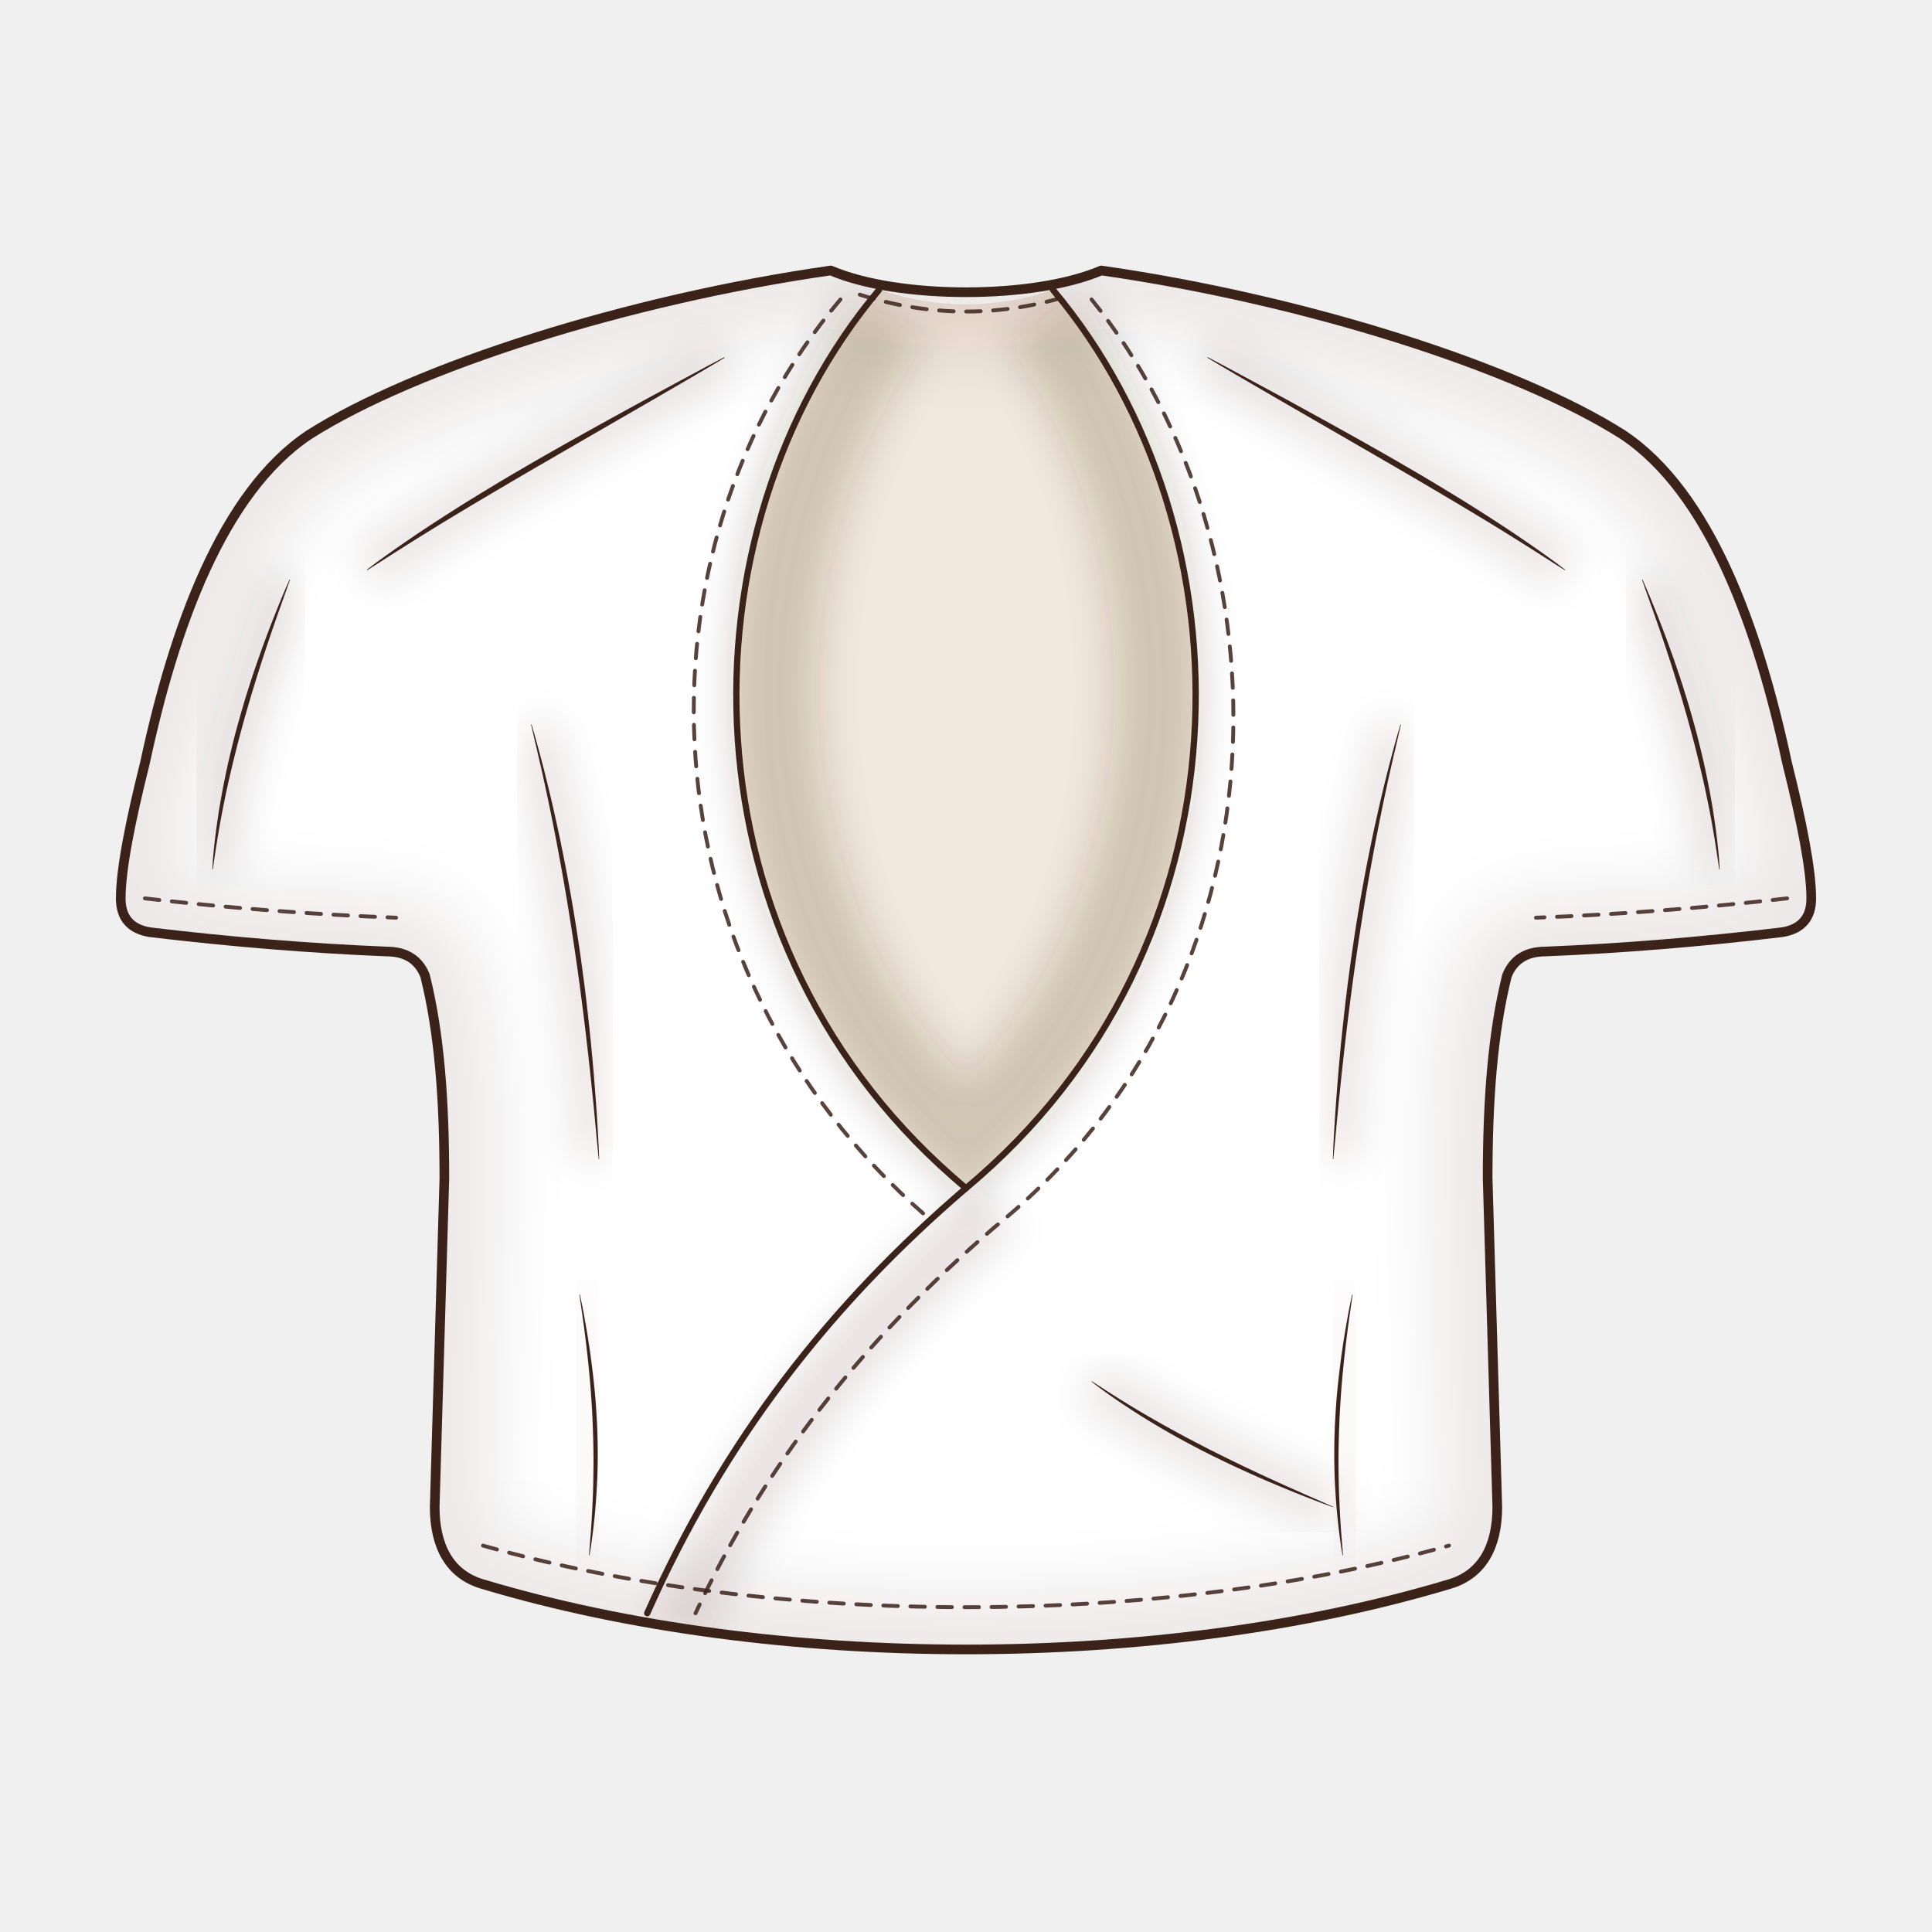
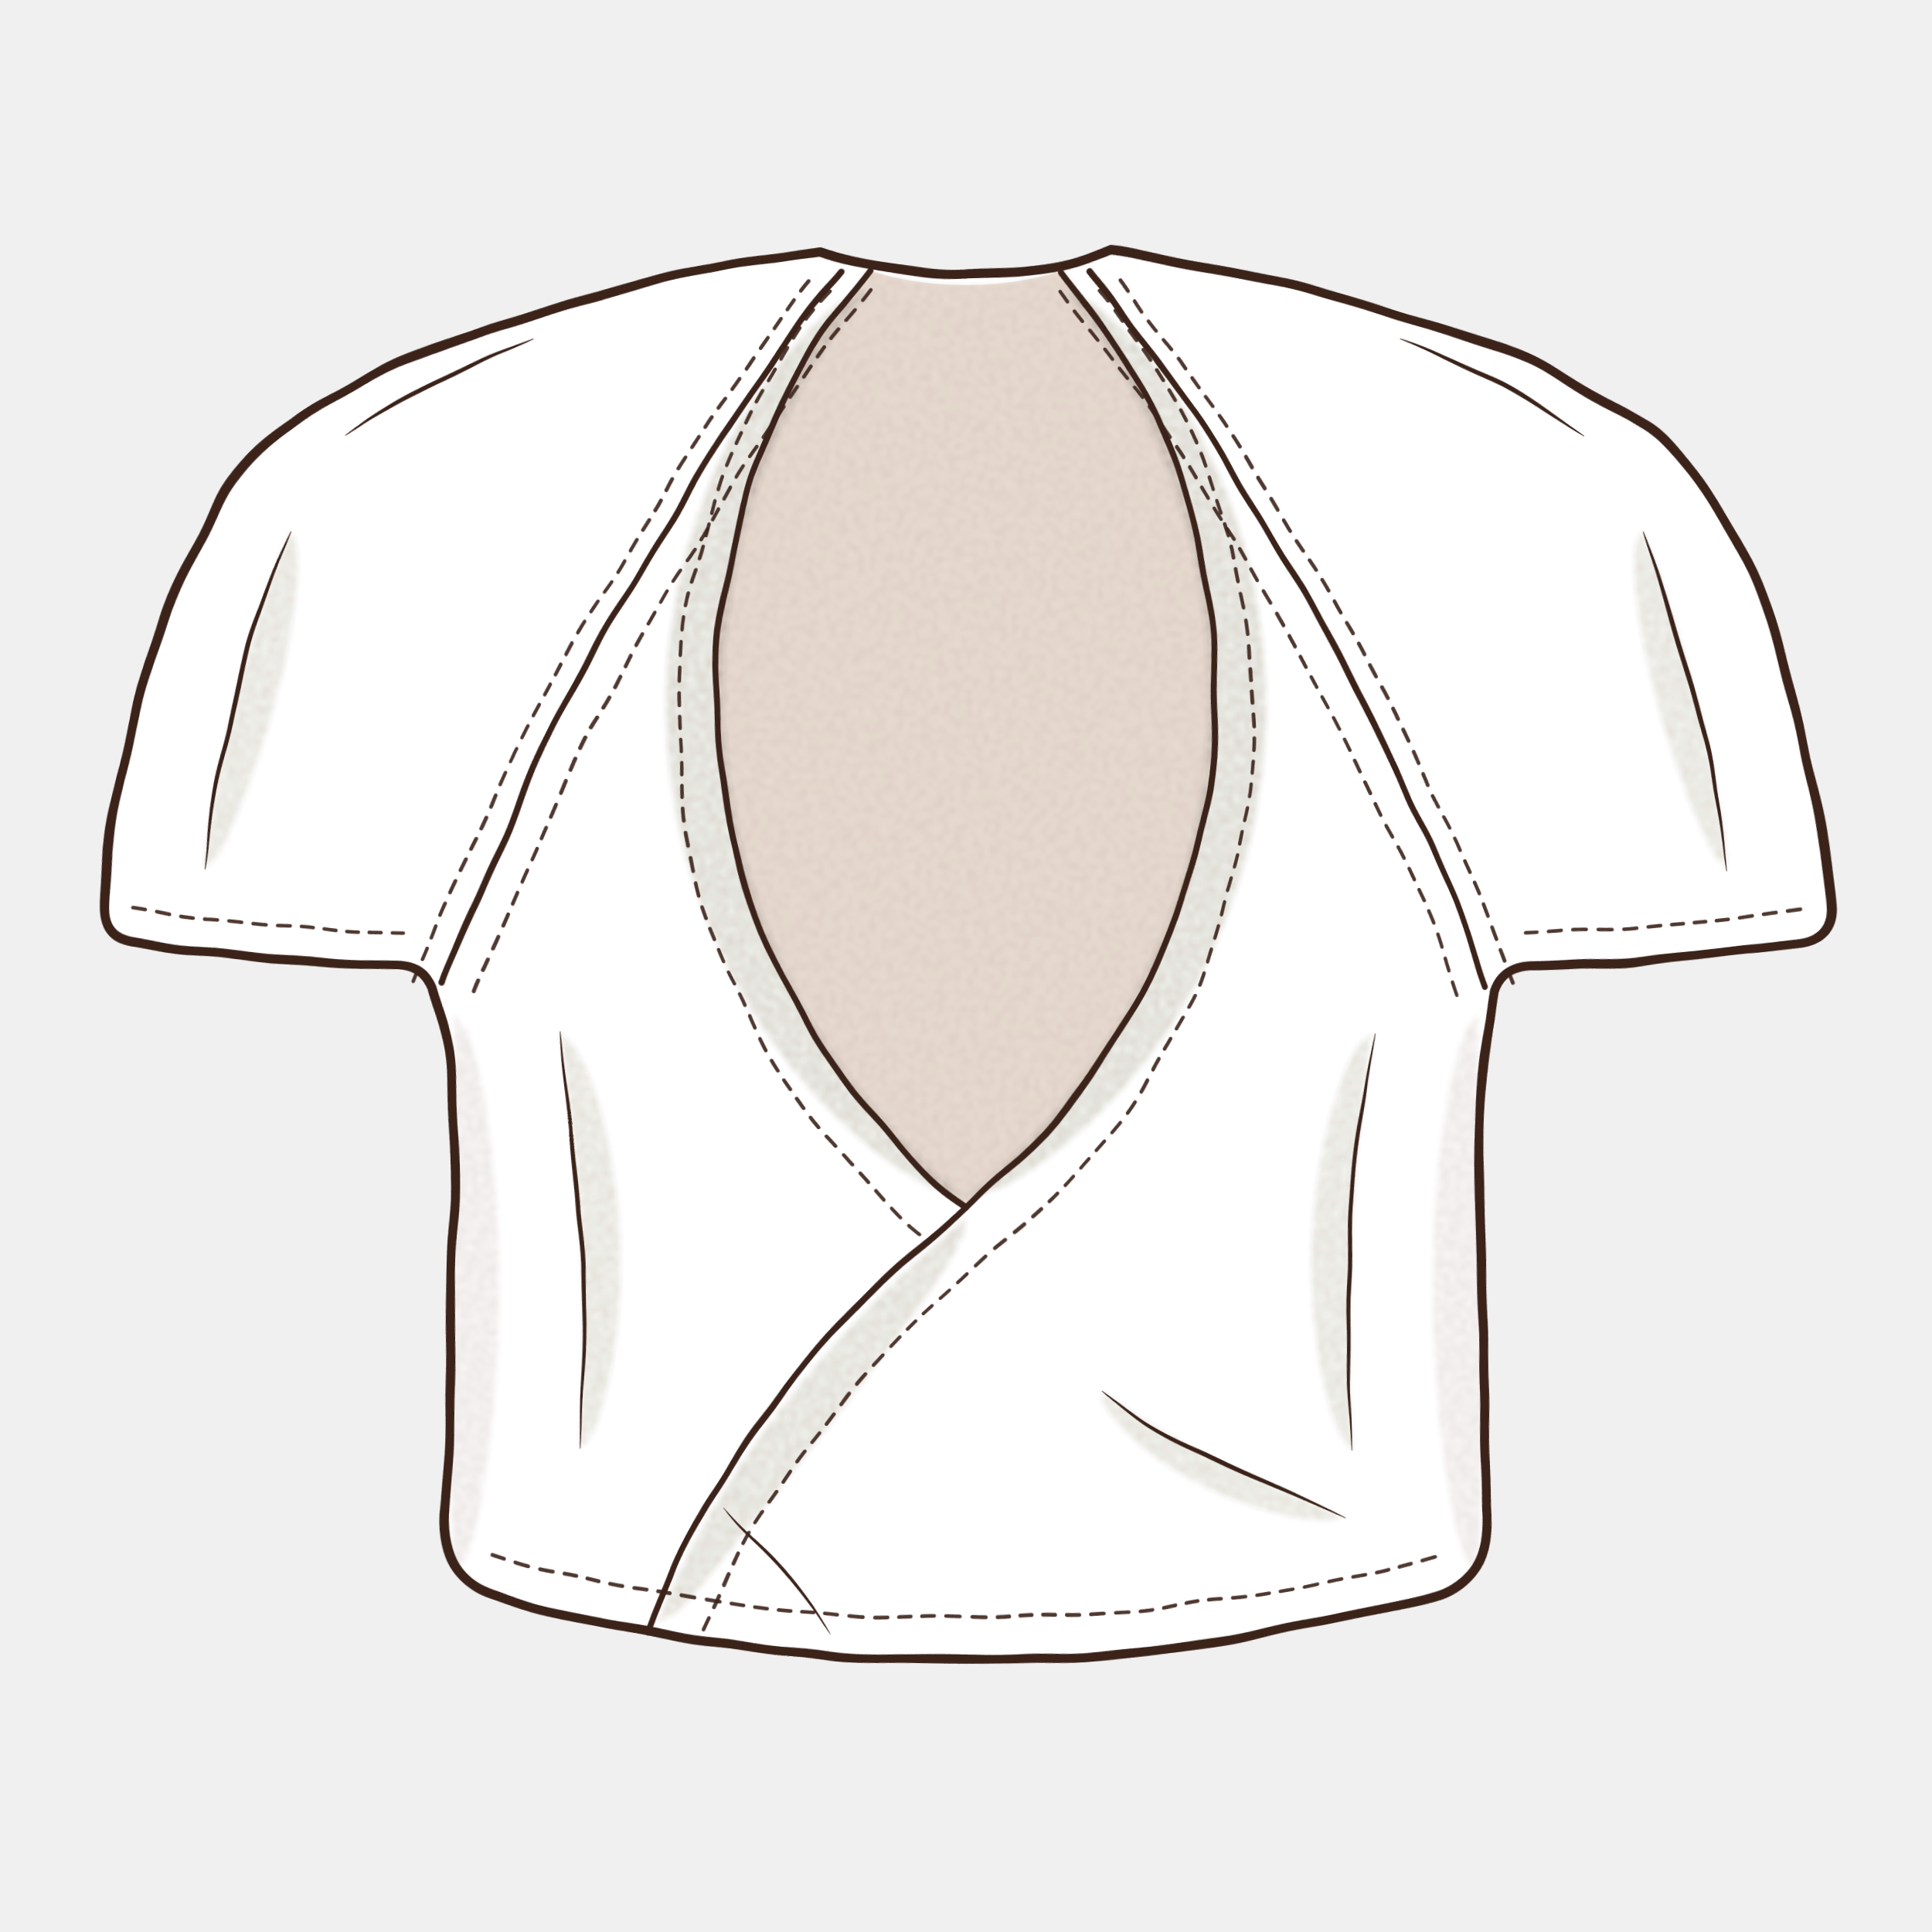
<svg xmlns="http://www.w3.org/2000/svg" viewBox="0 0 400 400">
  <defs>
-     <clipPath id="cl-e">
-       <path d="M172 56 C130 62 86 76 64 90 C46 102 36 130 30 158 C27 170 25 180 25 186 Q25 192 31 193 Q56 196 80 197 Q86 197 88 202 C91 214 92 228 92 244 L90 312 C90 320 93 326 100 328 C160 346 240 346 300 328 C307 326 310 320 310 312 L308 244 C308 228 309 214 312 202 Q314 197 320 197 Q344 196 369 193 Q375 192 375 186 C375 180 373 170 370 158 C364 130 354 102 336 90 C314 76 270 62 228 56 C214 62 186 62 172 56Z" />
+     <clipPath id="ce">
+       <path d="M170 52 C126 58 82 72 60 88 C42 100 32 128 26 158 C23 172 21 182 21 188 Q21 194 27 195 Q56 199 82 200 Q88 200 90 205 C93 218 94 232 94 248 L92 314 C92 322 95 328 102 330 C162 348 238 348 298 330 C305 328 308 322 308 314 L306 248 C306 232 307 218 310 205 Q312 200 318 200 Q344 199 373 195 Q379 194 379 188 C379 182 377 172 374 158 C368 128 358 100 340 88 C318 72 274 58 230 52 C214 58 186 58 170 52Z" />
    </clipPath>
-     <filter id="bl-e" x="-20%" y="-20%" width="140%" height="140%">
-       <feGaussianBlur stdDeviation="4" />
+     <filter id="pe" x="0" y="0" width="100%" height="100%">
+       <feTurbulence type="fractalNoise" baseFrequency=".85" numOctaves="2" seed="4" result="n" />
+       <feColorMatrix in="n" type="matrix" values="0 0 0 0 0 0 0 0 0 0 0 0 0 0 0 0 0 0 -1.6 1.45" result="a" />
+       <feComposite in="SourceGraphic" in2="a" operator="in" result="t" />
+       <feGaussianBlur in="t" stdDeviation=".55" />
    </filter>
-     <filter id="bl2-e" x="-20%" y="-20%" width="140%" height="140%">
-       <feGaussianBlur stdDeviation="7" />
+     <filter id="we" x="-5%" y="-5%" width="110%" height="110%">
+       <feTurbulence type="fractalNoise" baseFrequency=".04" numOctaves="2" seed="9" />
+       <feDisplacementMap in="SourceGraphic" scale="2.4" xChannelSelector="R" yChannelSelector="G" />
    </filter>
  </defs>
-   <path d="M172 56 C130 62 86 76 64 90 C46 102 36 130 30 158 C27 170 25 180 25 186 Q25 192 31 193 Q56 196 80 197 Q86 197 88 202 C91 214 92 228 92 244 L90 312 C90 320 93 326 100 328 C160 346 240 346 300 328 C307 326 310 320 310 312 L308 244 C308 228 309 214 312 202 Q314 197 320 197 Q344 196 369 193 Q375 192 375 186 C375 180 373 170 370 158 C364 130 354 102 336 90 C314 76 270 62 228 56 C214 62 186 62 172 56Z" fill="#fff" />
-   <path d="M182 60 C140 110 140 196 200 246 C260 196 260 110 218 60 C206 64 194 64 182 60Z" fill="#F1E7DC" />
-   <g clip-path="url(#cl-e)">
-     <path d="M184 66 C150 112 150 192 200 236 C250 192 250 112 216 66" stroke="#3B231A" stroke-opacity=".18" stroke-width="18" fill="none" filter="url(#bl-e)" />
-     <path d="M200 246 C172 270 150 298 134 334" stroke="#3B231A" stroke-opacity=".12" stroke-width="12" fill="none" filter="url(#bl-e)" transform="translate(6 4)" />
-     <path d="M172 56 C130 62 86 76 64 90 C46 102 36 130 30 158 C27 170 25 180 25 186 Q25 192 31 193 Q56 196 80 197 Q86 197 88 202 C91 214 92 228 92 244 L90 312 C90 320 93 326 100 328 C160 346 240 346 300 328 C307 326 310 320 310 312 L308 244 C308 228 309 214 312 202 Q314 197 320 197 Q344 196 369 193 Q375 192 375 186 C375 180 373 170 370 158 C364 130 354 102 336 90 C314 76 270 62 228 56 C214 62 186 62 172 56Z" fill="none" stroke="#3B231A" stroke-opacity=".09" stroke-width="22" filter="url(#bl2-e)" />
-     <path d="M150 74 C118 92 96 104 76 118" stroke="#3B231A" stroke-opacity=".10" stroke-width="10" fill="none" filter="url(#bl-e)" />
-     <path d="M250 74 C282 92 304 104 324 118" stroke="#3B231A" stroke-opacity=".10" stroke-width="10" fill="none" filter="url(#bl-e)" />
-     <path d="M60 120 C52 140 46 160 44 180" stroke="#3B231A" stroke-opacity=".10" stroke-width="10" fill="none" filter="url(#bl-e)" />
-     <path d="M340 120 C348 140 354 160 356 180" stroke="#3B231A" stroke-opacity=".10" stroke-width="10" fill="none" filter="url(#bl-e)" />
-     <path d="M110 150 C118 180 122 210 124 240" stroke="#3B231A" stroke-opacity=".10" stroke-width="10" fill="none" filter="url(#bl-e)" />
-     <path d="M290 150 C282 180 278 210 276 240" stroke="#3B231A" stroke-opacity=".10" stroke-width="10" fill="none" filter="url(#bl-e)" />
-     <path d="M120 268 C124 290 124 306 122 322" stroke="#3B231A" stroke-opacity=".10" stroke-width="10" fill="none" filter="url(#bl-e)" />
-     <path d="M280 268 C276 290 276 306 278 322" stroke="#3B231A" stroke-opacity=".10" stroke-width="10" fill="none" filter="url(#bl-e)" />
-     <path d="M226 286 C240 296 256 304 276 312" stroke="#3B231A" stroke-opacity=".10" stroke-width="10" fill="none" filter="url(#bl-e)" />
+   <path d="M170 52 C126 58 82 72 60 88 C42 100 32 128 26 158 C23 172 21 182 21 188 Q21 194 27 195 Q56 199 82 200 Q88 200 90 205 C93 218 94 232 94 248 L92 314 C92 322 95 328 102 330 C162 348 238 348 298 330 C305 328 308 322 308 314 L306 248 C306 232 307 218 310 205 Q312 200 318 200 Q344 199 373 195 Q379 194 379 188 C379 182 377 172 374 158 C368 128 358 100 340 88 C318 72 274 58 230 52 C214 58 186 58 170 52Z" fill="#fff" />
+   <path d="M180 56 C134 110 136 198 200 250 C264 198 266 110 220 56 C208 60 192 60 180 56Z" fill="#EEE4D9" />
+   <g clip-path="url(#ce)">
+     <g filter="url(#pe)" fill="#3B231A" stroke="none">
+       <path d="M180 56 C134 110 136 198 200 250 C264 198 266 110 220 56 C208 60 192 60 180 56Z" fill-opacity="0.1" />
+       <path d="M180.00 60.00 L176.01 64.97 L172.29 70.13 L168.85 75.46 L165.68 80.96 L162.80 86.60 L160.19 92.37 L157.88 98.27 L155.84 104.28 L154.10 110.39 L152.65 116.57 L151.50 122.83 L150.64 129.15 L150.09 135.52 L149.84 141.91 L149.89 148.33 L150.25 154.75 L150.92 161.17 L151.91 167.56 L153.21 173.93 L154.82 180.25 L156.76 186.52 L159.03 192.71 L161.61 198.83 L164.53 204.84 L167.78 210.75 L171.36 216.54 L175.28 222.19 L179.54 227.70 L184.13 233.05 L189.07 238.22 L194.36 243.21 L200.00 248.00 L200.00 248.00 L192.13 245.70 L185.63 241.68 L179.63 237.13 L174.05 232.17 L168.88 226.88 L164.10 221.30 L159.71 215.46 L155.72 209.40 L152.13 203.13 L148.94 196.69 L146.15 190.10 L143.77 183.38 L141.79 176.56 L140.22 169.66 L139.05 162.70 L138.29 155.71 L137.93 148.71 L137.97 141.73 L138.40 134.77 L139.23 127.88 L140.44 121.07 L142.04 114.36 L144.02 107.77 L146.37 101.33 L149.10 95.07 L152.19 89.00 L155.65 83.16 L159.47 77.58 L163.66 72.30 L168.26 67.38 L173.35 62.95 L180.00 60.00Z" fill-opacity="0.2" />
+       <path d="M220.00 60.00 L223.99 64.97 L227.71 70.13 L231.15 75.46 L234.32 80.96 L237.20 86.60 L239.81 92.37 L242.12 98.27 L244.16 104.28 L245.90 110.39 L247.35 116.57 L248.50 122.83 L249.36 129.15 L249.91 135.52 L250.16 141.91 L250.11 148.33 L249.75 154.75 L249.08 161.17 L248.09 167.56 L246.79 173.93 L245.18 180.25 L243.24 186.52 L240.97 192.71 L238.39 198.83 L235.47 204.84 L232.22 210.75 L228.64 216.54 L224.72 222.19 L220.46 227.70 L215.87 233.05 L210.93 238.22 L205.64 243.21 L200.00 248.00 L200.00 248.00 L207.87 245.70 L214.37 241.68 L220.37 237.13 L225.95 232.17 L231.12 226.88 L235.90 221.30 L240.29 215.46 L244.28 209.40 L247.87 203.13 L251.06 196.69 L253.85 190.10 L256.23 183.38 L258.21 176.56 L259.78 169.66 L260.95 162.70 L261.71 155.71 L262.07 148.71 L262.03 141.73 L261.60 134.77 L260.77 127.88 L259.56 121.07 L257.96 114.36 L255.98 107.77 L253.63 101.33 L250.90 95.07 L247.81 89.00 L244.35 83.16 L240.53 77.58 L236.34 72.30 L231.74 67.38 L226.65 62.95 L220.00 60.00Z" fill-opacity="0.2" />
+       <path d="M200.00 252.00 L197.39 254.26 L194.82 256.52 L192.28 258.81 L189.79 261.11 L187.32 263.42 L184.90 265.75 L182.51 268.10 L180.16 270.47 L177.84 272.86 L175.57 275.27 L173.33 277.70 L171.14 280.16 L168.98 282.64 L166.86 285.15 L164.79 287.69 L162.75 290.25 L160.75 292.84 L158.80 295.47 L156.89 298.12 L155.02 300.81 L153.19 303.53 L151.41 306.29 L149.67 309.08 L147.97 311.91 L146.32 314.77 L144.71 317.68 L143.14 320.63 L141.62 323.61 L140.15 326.64 L138.72 329.72 L137.34 332.84 L136.00 336.00 L136.00 336.00 L139.89 333.94 L142.42 331.40 L144.72 328.82 L146.90 326.24 L149.01 323.68 L151.07 321.13 L153.09 318.60 L155.09 316.10 L157.07 313.61 L159.03 311.13 L160.98 308.67 L162.92 306.21 L164.86 303.76 L166.78 301.31 L168.71 298.86 L170.63 296.41 L172.55 293.95 L174.47 291.48 L176.39 288.99 L178.32 286.49 L180.25 283.97 L182.18 281.43 L184.12 278.86 L186.06 276.25 L188.00 273.62 L189.94 270.94 L191.88 268.21 L193.80 265.42 L195.69 262.55 L197.53 259.56 L199.23 256.36 L200.00 252.00Z" fill-opacity="0.18" />
+       <path d="M60.00 110.00 L59.26 111.88 L58.52 113.77 L57.80 115.68 L57.09 117.60 L56.40 119.54 L55.71 121.49 L55.04 123.45 L54.38 125.44 L53.72 127.44 L53.09 129.46 L52.46 131.50 L51.84 133.55 L51.24 135.63 L50.65 137.73 L50.07 139.86 L49.50 142.00 L48.94 144.17 L48.40 146.36 L47.87 148.58 L47.34 150.82 L46.83 153.09 L46.34 155.39 L45.85 157.71 L45.38 160.06 L44.91 162.44 L44.46 164.86 L44.02 167.30 L43.59 169.77 L43.18 172.28 L42.77 174.82 L42.38 177.39 L42.00 180.00 L42.00 180.00 L44.59 177.72 L45.99 175.32 L47.18 172.93 L48.24 170.56 L49.23 168.22 L50.16 165.90 L51.03 163.61 L51.86 161.35 L52.65 159.11 L53.41 156.89 L54.12 154.70 L54.81 152.53 L55.46 150.37 L56.09 148.24 L56.68 146.12 L57.24 144.02 L57.77 141.93 L58.28 139.85 L58.75 137.78 L59.19 135.72 L59.60 133.66 L59.99 131.61 L60.34 129.56 L60.65 127.51 L60.94 125.45 L61.18 123.39 L61.38 121.31 L61.53 119.22 L61.60 117.10 L61.56 114.94 L61.33 112.69 L60.00 110.00Z" fill-opacity="0.16" />
+       <path d="M340.00 110.00 L340.74 111.88 L341.48 113.77 L342.20 115.68 L342.91 117.60 L343.60 119.54 L344.29 121.49 L344.96 123.45 L345.62 125.44 L346.28 127.44 L346.91 129.46 L347.54 131.50 L348.16 133.55 L348.76 135.63 L349.35 137.73 L349.93 139.86 L350.50 142.00 L351.06 144.17 L351.60 146.36 L352.13 148.58 L352.66 150.82 L353.17 153.09 L353.66 155.39 L354.15 157.71 L354.62 160.06 L355.09 162.44 L355.54 164.86 L355.98 167.30 L356.41 169.77 L356.82 172.28 L357.23 174.82 L357.62 177.39 L358.00 180.00 L358.00 180.00 L355.41 177.72 L354.01 175.32 L352.82 172.93 L351.76 170.56 L350.77 168.22 L349.84 165.90 L348.97 163.61 L348.14 161.35 L347.35 159.11 L346.59 156.89 L345.88 154.70 L345.19 152.53 L344.54 150.37 L343.91 148.24 L343.32 146.12 L342.76 144.02 L342.23 141.93 L341.72 139.85 L341.25 137.78 L340.81 135.72 L340.40 133.66 L340.01 131.61 L339.66 129.56 L339.35 127.51 L339.06 125.45 L338.82 123.39 L338.62 121.31 L338.47 119.22 L338.40 117.10 L338.44 114.94 L338.67 112.69 L340.00 110.00Z" fill-opacity="0.16" />
+       <path d="M116.00 214.00 L116.37 216.45 L116.73 218.92 L117.07 221.41 L117.40 223.93 L117.72 226.47 L118.03 229.02 L118.32 231.59 L118.59 234.19 L118.86 236.80 L119.10 239.42 L119.33 242.07 L119.55 244.73 L119.75 247.40 L119.93 250.09 L120.10 252.79 L120.25 255.50 L120.38 258.22 L120.50 260.96 L120.59 263.71 L120.67 266.46 L120.73 269.22 L120.76 272.00 L120.78 274.78 L120.78 277.56 L120.76 280.35 L120.72 283.15 L120.65 285.95 L120.57 288.76 L120.46 291.57 L120.33 294.38 L120.18 297.19 L120.00 300.00 L120.00 300.00 L122.40 297.32 L123.58 294.54 L124.51 291.74 L125.28 288.92 L125.94 286.09 L126.51 283.26 L126.99 280.43 L127.39 277.59 L127.73 274.76 L127.99 271.92 L128.19 269.10 L128.32 266.27 L128.40 263.46 L128.40 260.66 L128.35 257.87 L128.24 255.09 L128.07 252.32 L127.83 249.57 L127.54 246.84 L127.19 244.13 L126.77 241.44 L126.30 238.77 L125.77 236.13 L125.17 233.51 L124.51 230.91 L123.78 228.35 L122.97 225.82 L122.08 223.33 L121.09 220.87 L119.95 218.47 L118.58 216.12 L116.00 214.00Z" fill-opacity="0.16" />
+       <path d="M284.00 214.00 L283.63 216.45 L283.27 218.92 L282.93 221.41 L282.60 223.93 L282.28 226.47 L281.97 229.02 L281.68 231.59 L281.41 234.19 L281.14 236.80 L280.90 239.42 L280.67 242.07 L280.45 244.73 L280.25 247.40 L280.07 250.09 L279.90 252.79 L279.75 255.50 L279.62 258.22 L279.50 260.96 L279.41 263.71 L279.33 266.46 L279.27 269.22 L279.24 272.00 L279.22 274.78 L279.22 277.56 L279.24 280.35 L279.28 283.15 L279.35 285.95 L279.43 288.76 L279.54 291.57 L279.67 294.38 L279.82 297.19 L280.00 300.00 L280.00 300.00 L277.60 297.32 L276.42 294.54 L275.49 291.74 L274.72 288.92 L274.06 286.09 L273.49 283.26 L273.01 280.43 L272.61 277.59 L272.27 274.76 L272.01 271.92 L271.81 269.10 L271.68 266.27 L271.60 263.46 L271.60 260.66 L271.65 257.87 L271.76 255.09 L271.93 252.32 L272.17 249.57 L272.46 246.84 L272.81 244.13 L273.23 241.44 L273.70 238.77 L274.23 236.13 L274.83 233.51 L275.49 230.91 L276.22 228.35 L277.03 225.82 L277.92 223.33 L278.91 220.87 L280.05 218.47 L281.42 216.12 L284.00 214.00Z" fill-opacity="0.16" />
+       <path d="M94.00 210.00 L93.99 213.75 L93.98 217.50 L93.95 221.25 L93.92 224.99 L93.88 228.73 L93.83 232.47 L93.78 236.21 L93.72 239.94 L93.66 243.66 L93.60 247.38 L93.53 251.09 L93.47 254.79 L93.41 258.48 L93.35 262.17 L93.30 265.84 L93.25 269.50 L93.21 273.15 L93.17 276.79 L93.14 280.41 L93.12 284.02 L93.11 287.62 L93.11 291.20 L93.13 294.76 L93.16 298.31 L93.20 301.84 L93.26 305.35 L93.33 308.85 L93.43 312.32 L93.54 315.77 L93.67 319.20 L93.82 322.61 L94.00 326.00 L94.00 326.00 L96.61 322.48 L97.74 319.03 L98.60 315.59 L99.32 312.15 L99.94 308.69 L100.49 305.22 L100.98 301.73 L101.42 298.23 L101.81 294.71 L102.15 291.18 L102.44 287.63 L102.69 284.06 L102.90 280.48 L103.06 276.88 L103.18 273.26 L103.25 269.63 L103.27 265.98 L103.25 262.32 L103.17 258.64 L103.05 254.95 L102.87 251.24 L102.63 247.53 L102.34 243.80 L101.98 240.07 L101.56 236.32 L101.07 232.57 L100.49 228.81 L99.81 225.05 L99.02 221.29 L98.05 217.52 L96.78 213.76 L94.00 210.00Z" fill-opacity="0.1" />
+       <path d="M306.00 210.00 L306.01 213.75 L306.02 217.50 L306.05 221.25 L306.08 224.99 L306.12 228.73 L306.17 232.47 L306.22 236.21 L306.28 239.94 L306.34 243.66 L306.40 247.38 L306.47 251.09 L306.53 254.79 L306.59 258.48 L306.65 262.17 L306.70 265.84 L306.75 269.50 L306.79 273.15 L306.83 276.79 L306.86 280.41 L306.88 284.02 L306.89 287.62 L306.89 291.20 L306.87 294.76 L306.84 298.31 L306.80 301.84 L306.74 305.35 L306.67 308.85 L306.57 312.32 L306.46 315.77 L306.33 319.20 L306.18 322.61 L306.00 326.00 L306.00 326.00 L303.39 322.48 L302.26 319.03 L301.40 315.59 L300.68 312.15 L300.06 308.69 L299.51 305.22 L299.02 301.73 L298.58 298.23 L298.19 294.71 L297.85 291.18 L297.56 287.63 L297.31 284.06 L297.10 280.48 L296.94 276.88 L296.82 273.26 L296.75 269.63 L296.73 265.98 L296.75 262.32 L296.83 258.64 L296.95 254.95 L297.13 251.24 L297.37 247.53 L297.66 243.80 L298.02 240.07 L298.44 236.32 L298.93 232.57 L299.51 228.81 L300.19 225.05 L300.98 221.29 L301.95 217.52 L303.22 213.76 L306.00 210.00Z" fill-opacity="0.1" />
+       <path d="M228.00 288.00 L229.32 288.93 L230.65 289.85 L231.99 290.76 L233.35 291.66 L234.72 292.55 L236.10 293.43 L237.50 294.30 L238.91 295.16 L240.33 296.01 L241.77 296.85 L243.23 297.68 L244.70 298.51 L246.19 299.33 L247.69 300.14 L249.21 300.95 L250.75 301.75 L252.31 302.54 L253.88 303.33 L255.47 304.12 L257.08 304.89 L258.71 305.67 L260.36 306.44 L262.03 307.21 L263.72 307.97 L265.43 308.73 L267.16 309.49 L268.91 310.24 L270.68 311.00 L272.48 311.75 L274.30 312.50 L276.14 313.25 L278.00 314.00 L278.00 314.00 L275.51 314.80 L273.37 314.76 L271.31 314.55 L269.31 314.26 L267.35 313.89 L265.43 313.47 L263.54 313.00 L261.69 312.49 L259.87 311.94 L258.08 311.36 L256.33 310.73 L254.60 310.07 L252.90 309.38 L251.24 308.65 L249.61 307.88 L248.00 307.08 L246.43 306.25 L244.89 305.38 L243.38 304.47 L241.91 303.53 L240.46 302.55 L239.06 301.54 L237.68 300.49 L236.34 299.40 L235.05 298.27 L233.79 297.10 L232.57 295.89 L231.41 294.62 L230.30 293.29 L229.27 291.87 L228.36 290.30 L228.00 288.00Z" fill-opacity="0.16" />
+     </g>
  </g>
-   <g fill="none" stroke="#3B231A" stroke-linecap="round" stroke-linejoin="round">
-     <g stroke-width=".8" stroke-dasharray="3 2.6" stroke-opacity=".85">
-       <path d="M174 62 C130 114 132 200 192 252" />
-       <path d="M226 62 C268 114 268 204 206 254 C178 278 158 304 144 334" />
-       <path d="M178 61 Q200 68 222 61" />
-       <path d="M30 186 Q56 189 82 190" />
-       <path d="M370 186 Q344 189 318 190" />
-       <path d="M100 320 C160 337 240 337 300 320" />
+   <g filter="url(#we)">
+     <g fill="none" stroke="#3B231A" stroke-linecap="round" stroke-linejoin="round">
+       <g stroke-width=".75" stroke-dasharray="2.6 2.4" stroke-opacity=".9">
+         <path d="M172 60 C126 116 128 204 192 256" />
+         <path d="M228 60 C274 116 272 206 206 258 C178 282 158 308 145 338" />
+         <path d="M168 58 C134 102 106 152 86 204" />
+         <path d="M180 60 C146 104 118 154 98 206" />
+         <path d="M232 58 C266 102 294 152 314 204" />
+         <path d="M220 60 C254 104 282 154 302 206" />
+         <path d="M27 188 Q56 192 84 193" />
+         <path d="M373 188 Q344 192 316 193" />
+         <path d="M102 322 C162 339 238 339 298 322" />
+       </g>
+       <g stroke-width="1.25">
+         <path d="M180 56 C134 110 136 198 200 250" />
+         <path d="M220 56 C266 110 264 198 200 250 C170 274 148 302 134 338" />
+         <path d="M174 56 C140 100 112 150 92 204" />
+         <path d="M226 56 C260 100 288 150 308 204" />
+       </g>
+       <path d="M170 52 C126 58 82 72 60 88 C42 100 32 128 26 158 C23 172 21 182 21 188 Q21 194 27 195 Q56 199 82 200 Q88 200 90 205 C93 218 94 232 94 248 L92 314 C92 322 95 328 102 330 C162 348 238 348 298 330 C305 328 308 322 308 314 L306 248 C306 232 307 218 310 205 Q312 200 318 200 Q344 199 373 195 Q379 194 379 188 C379 182 377 172 374 158 C368 128 358 100 340 88 C318 72 274 58 230 52 C214 58 186 58 170 52Z" stroke-width="1.9" />
    </g>
-     <g stroke-width="1.3">
-       <path d="M182 60 C140 110 140 196 200 246" />
-       <path d="M218 60 C260 110 260 196 200 246 C172 270 150 298 134 334" />
+     <g fill="#3B231A">
+       <path d="M59.94 109.98 L59.11 111.82 L58.33 113.70 L57.56 115.59 L56.81 117.50 L56.08 119.42 L55.37 121.37 L54.66 123.33 L53.98 125.31 L53.30 127.30 L52.64 129.32 L52.00 131.36 L51.37 133.42 L50.76 135.49 L50.16 137.60 L49.57 139.72 L49.00 141.87 L48.44 144.04 L47.90 146.24 L47.37 148.46 L46.86 150.71 L46.37 152.99 L45.88 155.29 L45.42 157.62 L44.96 159.98 L44.52 162.37 L44.10 164.79 L43.69 167.24 L43.30 169.72 L42.92 172.24 L42.57 174.79 L42.23 177.37 L41.93 179.99 L42.07 180.01 L42.54 177.42 L42.98 174.85 L43.43 172.32 L43.89 169.82 L44.35 167.36 L44.82 164.92 L45.30 162.52 L45.79 160.14 L46.28 157.80 L46.79 155.48 L47.30 153.19 L47.82 150.93 L48.36 148.69 L48.90 146.48 L49.44 144.29 L50.00 142.13 L50.57 139.99 L51.14 137.87 L51.72 135.77 L52.32 133.69 L52.92 131.64 L53.53 129.60 L54.15 127.57 L54.77 125.57 L55.41 123.58 L56.06 121.61 L56.71 119.65 L57.37 117.70 L58.04 115.77 L58.72 113.85 L59.40 111.94 L60.06 110.02Z" />
+       <path d="M339.94 110.02 L340.60 111.94 L341.28 113.85 L341.96 115.77 L342.63 117.70 L343.29 119.65 L343.94 121.61 L344.59 123.58 L345.23 125.57 L345.85 127.57 L346.47 129.60 L347.08 131.64 L347.68 133.69 L348.28 135.77 L348.86 137.87 L349.43 139.99 L350.00 142.13 L350.56 144.29 L351.10 146.48 L351.64 148.69 L352.18 150.93 L352.70 153.19 L353.21 155.48 L353.72 157.80 L354.21 160.14 L354.70 162.52 L355.18 164.92 L355.65 167.36 L356.11 169.82 L356.57 172.32 L357.02 174.85 L357.46 177.42 L357.93 180.01 L358.07 179.99 L357.77 177.37 L357.43 174.79 L357.08 172.24 L356.70 169.72 L356.31 167.24 L355.90 164.79 L355.48 162.37 L355.04 159.98 L354.58 157.62 L354.12 155.29 L353.63 152.99 L353.14 150.71 L352.63 148.46 L352.10 146.24 L351.56 144.04 L351.00 141.87 L350.43 139.72 L349.84 137.60 L349.24 135.49 L348.63 133.42 L348.00 131.36 L347.36 129.32 L346.70 127.30 L346.02 125.31 L345.34 123.33 L344.63 121.37 L343.92 119.42 L343.19 117.50 L342.44 115.59 L341.67 113.70 L340.89 111.82 L340.06 109.98Z" />
+       <path d="M115.94 214.01 L116.23 216.47 L116.54 218.95 L116.84 221.45 L117.14 223.96 L117.43 226.50 L117.70 229.06 L117.97 231.63 L118.22 234.23 L118.46 236.84 L118.69 239.46 L118.91 242.10 L119.11 244.76 L119.30 247.43 L119.48 250.12 L119.64 252.81 L119.79 255.52 L119.92 258.25 L120.04 260.98 L120.14 263.72 L120.23 266.47 L120.30 269.23 L120.35 272.00 L120.39 274.78 L120.41 277.56 L120.41 280.35 L120.39 283.15 L120.36 285.94 L120.30 288.75 L120.23 291.56 L120.14 294.37 L120.04 297.18 L119.94 300.00 L120.06 300.00 L120.31 297.20 L120.52 294.39 L120.69 291.58 L120.83 288.77 L120.95 285.96 L121.04 283.16 L121.11 280.36 L121.16 277.56 L121.18 274.78 L121.18 271.99 L121.15 269.22 L121.11 266.45 L121.04 263.69 L120.95 260.94 L120.84 258.20 L120.71 255.48 L120.56 252.76 L120.39 250.06 L120.20 247.37 L119.99 244.69 L119.76 242.03 L119.51 239.39 L119.25 236.76 L118.97 234.15 L118.67 231.56 L118.35 228.98 L118.01 226.43 L117.66 223.90 L117.30 221.38 L116.91 218.89 L116.51 216.43 L116.06 213.99Z" />
+       <path d="M283.94 213.99 L283.49 216.43 L283.09 218.89 L282.70 221.38 L282.34 223.90 L281.99 226.43 L281.65 228.98 L281.33 231.56 L281.03 234.15 L280.75 236.76 L280.49 239.39 L280.24 242.03 L280.01 244.69 L279.80 247.37 L279.61 250.06 L279.44 252.76 L279.29 255.48 L279.16 258.20 L279.05 260.94 L278.96 263.69 L278.89 266.45 L278.85 269.22 L278.82 271.99 L278.82 274.78 L278.84 277.56 L278.89 280.36 L278.96 283.16 L279.05 285.96 L279.17 288.77 L279.31 291.58 L279.48 294.39 L279.69 297.20 L279.94 300.00 L280.06 300.00 L279.96 297.18 L279.86 294.37 L279.77 291.56 L279.70 288.75 L279.64 285.94 L279.61 283.15 L279.59 280.35 L279.59 277.56 L279.61 274.78 L279.65 272.00 L279.70 269.23 L279.77 266.47 L279.86 263.72 L279.96 260.98 L280.08 258.25 L280.21 255.52 L280.36 252.81 L280.52 250.12 L280.70 247.43 L280.89 244.76 L281.09 242.10 L281.31 239.46 L281.54 236.84 L281.78 234.23 L282.03 231.63 L282.30 229.06 L282.57 226.50 L282.86 223.96 L283.16 221.45 L283.46 218.95 L283.77 216.47 L284.06 214.01Z" />
+       <path d="M227.97 288.05 L229.24 289.05 L230.54 290.01 L231.86 290.95 L233.20 291.88 L234.56 292.80 L235.93 293.70 L237.31 294.60 L238.71 295.48 L240.13 296.35 L241.57 297.21 L243.02 298.06 L244.49 298.89 L245.97 299.72 L247.48 300.54 L249.00 301.36 L250.54 302.16 L252.10 302.95 L253.68 303.74 L255.28 304.52 L256.89 305.29 L258.53 306.05 L260.19 306.81 L261.87 307.56 L263.57 308.31 L265.29 309.05 L267.03 309.78 L268.79 310.51 L270.58 311.24 L272.39 311.96 L274.23 312.67 L276.08 313.38 L277.98 314.06 L278.02 313.94 L276.19 313.12 L274.37 312.33 L272.57 311.54 L270.79 310.75 L269.03 309.97 L267.29 309.19 L265.57 308.41 L263.87 307.63 L262.19 306.85 L260.53 306.07 L258.89 305.28 L257.27 304.50 L255.67 303.71 L254.08 302.93 L252.51 302.13 L250.96 301.34 L249.43 300.54 L247.91 299.74 L246.40 298.94 L244.91 298.13 L243.44 297.31 L241.98 296.49 L240.53 295.67 L239.10 294.84 L237.68 294.00 L236.27 293.15 L234.88 292.30 L233.49 291.44 L232.12 290.57 L230.75 289.70 L229.40 288.82 L228.03 287.95Z" />
+       <path d="M149.97 312.03 L150.68 312.82 L151.40 313.60 L152.13 314.37 L152.86 315.14 L153.58 315.91 L154.31 316.68 L155.04 317.45 L155.77 318.23 L156.49 319.00 L157.22 319.77 L157.94 320.55 L158.65 321.33 L159.37 322.11 L160.08 322.90 L160.79 323.69 L161.49 324.48 L162.19 325.28 L162.88 326.08 L163.57 326.88 L164.26 327.70 L164.94 328.52 L165.61 329.34 L166.27 330.17 L166.93 331.01 L167.58 331.86 L168.23 332.71 L168.87 333.58 L169.50 334.45 L170.12 335.33 L170.73 336.22 L171.34 337.12 L171.96 338.02 L172.04 337.98 L171.52 337.01 L170.97 336.07 L170.40 335.14 L169.82 334.23 L169.23 333.32 L168.63 332.43 L168.01 331.55 L167.38 330.68 L166.74 329.81 L166.09 328.96 L165.43 328.11 L164.77 327.28 L164.09 326.45 L163.40 325.63 L162.71 324.82 L162.01 324.02 L161.30 323.23 L160.58 322.44 L159.86 321.66 L159.14 320.88 L158.40 320.11 L157.66 319.35 L156.92 318.59 L156.17 317.84 L155.42 317.09 L154.66 316.34 L153.90 315.60 L153.14 314.86 L152.37 314.13 L151.60 313.40 L150.82 312.68 L150.03 311.97Z" />
+       <path d="M109.98 69.94 L108.64 70.44 L107.32 70.95 L106.02 71.48 L104.73 72.01 L103.45 72.55 L102.19 73.09 L100.93 73.64 L99.69 74.19 L98.45 74.75 L97.22 75.31 L96.00 75.89 L94.79 76.46 L93.59 77.05 L92.40 77.64 L91.22 78.24 L90.04 78.84 L88.87 79.46 L87.70 80.08 L86.55 80.71 L85.39 81.35 L84.25 82.01 L83.11 82.67 L81.97 83.34 L80.84 84.02 L79.72 84.71 L78.59 85.42 L77.48 86.14 L76.36 86.87 L75.25 87.61 L74.15 88.37 L73.05 89.14 L71.97 89.95 L72.03 90.05 L73.20 89.37 L74.35 88.68 L75.50 87.99 L76.64 87.31 L77.79 86.64 L78.93 85.98 L80.08 85.32 L81.22 84.67 L82.37 84.02 L83.51 83.38 L84.66 82.75 L85.82 82.12 L86.97 81.50 L88.13 80.88 L89.30 80.27 L90.46 79.66 L91.63 79.05 L92.81 78.45 L93.99 77.85 L95.18 77.25 L96.38 76.65 L97.58 76.06 L98.79 75.46 L100.00 74.87 L101.23 74.28 L102.46 73.68 L103.70 73.09 L104.95 72.50 L106.21 71.90 L107.47 71.30 L108.75 70.69 L110.02 70.06Z" />
+       <path d="M289.98 70.06 L291.25 70.69 L292.53 71.30 L293.79 71.90 L295.05 72.50 L296.30 73.09 L297.54 73.68 L298.77 74.28 L300.00 74.87 L301.21 75.46 L302.42 76.06 L303.62 76.65 L304.82 77.25 L306.01 77.85 L307.19 78.45 L308.37 79.05 L309.54 79.66 L310.70 80.27 L311.87 80.88 L313.03 81.50 L314.18 82.12 L315.34 82.75 L316.49 83.38 L317.63 84.02 L318.78 84.67 L319.92 85.32 L321.07 85.98 L322.21 86.64 L323.36 87.31 L324.50 87.99 L325.65 88.68 L326.80 89.37 L327.97 90.05 L328.03 89.95 L326.95 89.14 L325.85 88.37 L324.75 87.61 L323.64 86.87 L322.52 86.14 L321.41 85.42 L320.28 84.71 L319.16 84.02 L318.03 83.34 L316.89 82.67 L315.75 82.01 L314.61 81.35 L313.45 80.71 L312.30 80.08 L311.13 79.46 L309.96 78.84 L308.78 78.24 L307.60 77.64 L306.41 77.05 L305.21 76.46 L304.00 75.89 L302.78 75.31 L301.55 74.75 L300.31 74.19 L299.07 73.64 L297.81 73.09 L296.55 72.55 L295.27 72.01 L293.98 71.48 L292.68 70.95 L291.36 70.44 L290.02 69.94Z" />
    </g>
-     <path d="M172 56 C130 62 86 76 64 90 C46 102 36 130 30 158 C27 170 25 180 25 186 Q25 192 31 193 Q56 196 80 197 Q86 197 88 202 C91 214 92 228 92 244 L90 312 C90 320 93 326 100 328 C160 346 240 346 300 328 C307 326 310 320 310 312 L308 244 C308 228 309 214 312 202 Q314 197 320 197 Q344 196 369 193 Q375 192 375 186 C375 180 373 170 370 158 C364 130 354 102 336 90 C314 76 270 62 228 56 C214 62 186 62 172 56Z" stroke-width="2" />
  </g>
-   <path d="M149.97 73.94 L146.75 75.63 L143.62 77.32 L140.55 78.97 L137.54 80.60 L134.60 82.19 L131.72 83.76 L128.90 85.31 L126.13 86.83 L123.42 88.33 L120.76 89.81 L118.15 91.27 L115.59 92.72 L113.08 94.14 L110.61 95.56 L108.19 96.97 L105.81 98.36 L103.47 99.75 L101.17 101.14 L98.90 102.52 L96.67 103.89 L94.48 105.27 L92.31 106.65 L90.18 108.03 L88.07 109.41 L85.99 110.80 L83.94 112.20 L81.90 113.61 L79.90 115.03 L77.91 116.47 L75.96 117.95 L76.04 118.05 L78.10 116.74 L80.16 115.42 L82.23 114.10 L84.32 112.78 L86.42 111.46 L88.54 110.14 L90.68 108.82 L92.85 107.50 L95.04 106.18 L97.25 104.85 L99.50 103.51 L101.78 102.16 L104.09 100.80 L106.43 99.42 L108.81 98.03 L111.23 96.62 L113.69 95.20 L116.18 93.75 L118.73 92.28 L121.31 90.78 L123.95 89.26 L126.63 87.71 L129.36 86.13 L132.15 84.52 L134.99 82.88 L137.88 81.20 L140.84 79.48 L143.85 77.73 L146.91 75.93 L150.03 74.06Z" fill="#3B231A" stroke="none" />
-   <path d="M249.97 74.06 L253.09 75.93 L256.15 77.73 L259.16 79.48 L262.12 81.20 L265.01 82.88 L267.85 84.52 L270.64 86.13 L273.37 87.71 L276.05 89.26 L278.69 90.78 L281.27 92.28 L283.82 93.75 L286.31 95.20 L288.77 96.62 L291.19 98.03 L293.57 99.42 L295.91 100.80 L298.22 102.16 L300.50 103.51 L302.75 104.85 L304.96 106.18 L307.15 107.50 L309.32 108.82 L311.46 110.14 L313.58 111.46 L315.68 112.78 L317.77 114.10 L319.84 115.42 L321.90 116.74 L323.96 118.05 L324.04 117.95 L322.09 116.47 L320.10 115.03 L318.10 113.61 L316.06 112.20 L314.01 110.80 L311.93 109.41 L309.82 108.03 L307.69 106.65 L305.52 105.27 L303.33 103.89 L301.10 102.52 L298.83 101.14 L296.53 99.75 L294.19 98.36 L291.81 96.97 L289.39 95.56 L286.92 94.14 L284.41 92.72 L281.85 91.27 L279.24 89.81 L276.58 88.33 L273.87 86.83 L271.10 85.31 L268.28 83.76 L265.40 82.19 L262.46 80.60 L259.45 78.97 L256.38 77.32 L253.25 75.63 L250.03 73.94Z" fill="#3B231A" stroke="none" />
-   <path d="M59.95 119.98 L59.08 121.95 L58.25 123.93 L57.44 125.91 L56.65 127.90 L55.87 129.89 L55.12 131.88 L54.39 133.87 L53.67 135.87 L52.98 137.86 L52.30 139.86 L51.65 141.86 L51.02 143.86 L50.41 145.86 L49.83 147.86 L49.26 149.87 L48.72 151.87 L48.21 153.88 L47.72 155.88 L47.25 157.89 L46.81 159.90 L46.40 161.91 L46.01 163.92 L45.65 165.93 L45.31 167.94 L45.01 169.95 L44.73 171.96 L44.48 173.97 L44.26 175.98 L44.08 177.98 L43.95 179.99 L44.05 180.01 L44.35 178.02 L44.64 176.02 L44.96 174.03 L45.29 172.04 L45.64 170.05 L46.01 168.06 L46.41 166.07 L46.82 164.08 L47.25 162.09 L47.71 160.10 L48.18 158.11 L48.67 156.12 L49.17 154.12 L49.70 152.13 L50.24 150.13 L50.79 148.14 L51.37 146.14 L51.95 144.14 L52.56 142.14 L53.18 140.14 L53.81 138.14 L54.46 136.13 L55.12 134.13 L55.79 132.12 L56.48 130.11 L57.18 128.10 L57.89 126.09 L58.61 124.07 L59.33 122.05 L60.05 120.02Z" fill="#3B231A" stroke="none" />
-   <path d="M339.95 120.02 L340.67 122.05 L341.39 124.07 L342.11 126.09 L342.82 128.10 L343.52 130.11 L344.21 132.12 L344.88 134.13 L345.54 136.13 L346.19 138.14 L346.82 140.14 L347.44 142.14 L348.05 144.14 L348.63 146.14 L349.21 148.14 L349.76 150.13 L350.30 152.13 L350.83 154.12 L351.33 156.12 L351.82 158.11 L352.29 160.10 L352.75 162.09 L353.18 164.08 L353.59 166.07 L353.99 168.06 L354.36 170.05 L354.71 172.04 L355.04 174.03 L355.36 176.02 L355.65 178.02 L355.95 180.01 L356.05 179.99 L355.92 177.98 L355.74 175.98 L355.52 173.97 L355.27 171.96 L354.99 169.95 L354.69 167.94 L354.35 165.93 L353.99 163.92 L353.60 161.91 L353.19 159.90 L352.75 157.89 L352.28 155.88 L351.79 153.88 L351.28 151.87 L350.74 149.87 L350.17 147.86 L349.59 145.86 L348.98 143.86 L348.35 141.86 L347.70 139.86 L347.02 137.86 L346.33 135.87 L345.61 133.87 L344.88 131.88 L344.13 129.89 L343.35 127.90 L342.56 125.91 L341.75 123.93 L340.92 121.95 L340.05 119.98Z" fill="#3B231A" stroke="none" />
-   <path d="M109.95 150.01 L110.65 153.03 L111.36 156.05 L112.05 159.06 L112.72 162.06 L113.36 165.07 L113.99 168.08 L114.59 171.08 L115.18 174.08 L115.74 177.08 L116.29 180.08 L116.82 183.08 L117.33 186.08 L117.82 189.08 L118.29 192.08 L118.75 195.07 L119.19 198.07 L119.62 201.07 L120.03 204.06 L120.42 207.06 L120.80 210.05 L121.17 213.05 L121.52 216.04 L121.86 219.04 L122.19 222.03 L122.50 225.03 L122.81 228.02 L123.10 231.02 L123.38 234.01 L123.66 237.01 L123.95 240.00 L124.05 240.00 L123.93 236.99 L123.76 233.99 L123.58 230.98 L123.37 227.98 L123.14 224.97 L122.90 221.97 L122.63 218.96 L122.35 215.96 L122.04 212.95 L121.71 209.95 L121.37 206.94 L121.00 203.94 L120.60 200.93 L120.19 197.93 L119.75 194.93 L119.29 191.92 L118.80 188.92 L118.29 185.92 L117.75 182.92 L117.19 179.92 L116.60 176.92 L115.99 173.92 L115.35 170.92 L114.68 167.92 L113.99 164.93 L113.27 161.94 L112.52 158.94 L111.73 155.95 L110.92 152.97 L110.05 149.99Z" fill="#3B231A" stroke="none" />
-   <path d="M289.95 149.99 L289.08 152.97 L288.27 155.95 L287.48 158.94 L286.73 161.94 L286.01 164.93 L285.32 167.92 L284.65 170.92 L284.01 173.92 L283.40 176.92 L282.81 179.92 L282.25 182.92 L281.71 185.92 L281.20 188.92 L280.71 191.92 L280.25 194.93 L279.81 197.93 L279.40 200.93 L279.00 203.94 L278.63 206.94 L278.29 209.95 L277.96 212.95 L277.65 215.96 L277.37 218.96 L277.10 221.97 L276.86 224.97 L276.63 227.98 L276.42 230.98 L276.24 233.99 L276.07 236.99 L275.95 240.00 L276.05 240.00 L276.34 237.01 L276.62 234.01 L276.90 231.02 L277.19 228.02 L277.50 225.03 L277.81 222.03 L278.14 219.04 L278.48 216.04 L278.83 213.05 L279.20 210.05 L279.58 207.06 L279.97 204.06 L280.38 201.07 L280.81 198.07 L281.25 195.07 L281.71 192.08 L282.18 189.08 L282.67 186.08 L283.18 183.08 L283.71 180.08 L284.26 177.08 L284.82 174.08 L285.41 171.08 L286.01 168.08 L286.64 165.07 L287.28 162.06 L287.95 159.06 L288.64 156.05 L289.35 153.03 L290.05 150.01Z" fill="#3B231A" stroke="none" />
-   <path d="M119.95 268.01 L120.27 270.20 L120.58 272.35 L120.87 274.46 L121.14 276.53 L121.39 278.57 L121.62 280.57 L121.83 282.54 L122.02 284.47 L122.19 286.38 L122.34 288.26 L122.46 290.11 L122.58 291.93 L122.67 293.73 L122.74 295.51 L122.80 297.26 L122.84 299.00 L122.87 300.71 L122.88 302.41 L122.87 304.10 L122.85 305.77 L122.82 307.42 L122.77 309.07 L122.70 310.70 L122.63 312.33 L122.54 313.95 L122.44 315.56 L122.33 317.17 L122.20 318.78 L122.07 320.39 L121.95 321.99 L122.05 322.01 L122.31 320.41 L122.54 318.82 L122.75 317.21 L122.94 315.61 L123.11 313.99 L123.26 312.37 L123.39 310.74 L123.50 309.10 L123.59 307.45 L123.67 305.79 L123.72 304.11 L123.75 302.42 L123.75 300.71 L123.74 298.98 L123.70 297.24 L123.64 295.47 L123.55 293.69 L123.44 291.88 L123.31 290.05 L123.15 288.19 L122.96 286.31 L122.75 284.40 L122.51 282.46 L122.25 280.49 L121.96 278.49 L121.64 276.46 L121.29 274.39 L120.92 272.29 L120.51 270.16 L120.05 267.99Z" fill="#3B231A" stroke="none" />
-   <path d="M279.95 267.99 L279.49 270.16 L279.08 272.29 L278.71 274.39 L278.36 276.46 L278.04 278.49 L277.75 280.49 L277.49 282.46 L277.25 284.40 L277.04 286.31 L276.85 288.19 L276.69 290.05 L276.56 291.88 L276.45 293.69 L276.36 295.47 L276.30 297.24 L276.26 298.98 L276.25 300.71 L276.25 302.42 L276.28 304.11 L276.33 305.79 L276.41 307.45 L276.50 309.10 L276.61 310.74 L276.74 312.37 L276.89 313.99 L277.06 315.61 L277.25 317.21 L277.46 318.82 L277.69 320.41 L277.95 322.01 L278.05 321.99 L277.93 320.39 L277.80 318.78 L277.67 317.17 L277.56 315.56 L277.46 313.95 L277.37 312.33 L277.30 310.70 L277.23 309.07 L277.18 307.42 L277.15 305.77 L277.13 304.10 L277.12 302.41 L277.13 300.71 L277.16 299.00 L277.20 297.26 L277.26 295.51 L277.33 293.73 L277.42 291.93 L277.54 290.11 L277.66 288.26 L277.81 286.38 L277.98 284.47 L278.17 282.54 L278.38 280.57 L278.61 278.57 L278.86 276.53 L279.13 274.46 L279.42 272.35 L279.73 270.20 L280.05 268.01Z" fill="#3B231A" stroke="none" />
-   <path d="M225.97 286.04 L227.34 287.09 L228.73 288.12 L230.14 289.12 L231.57 290.11 L233.02 291.08 L234.49 292.04 L235.97 292.99 L237.48 293.93 L239.00 294.85 L240.54 295.76 L242.10 296.66 L243.68 297.55 L245.28 298.43 L246.90 299.29 L248.54 300.15 L250.21 301.00 L251.89 301.83 L253.60 302.66 L255.33 303.48 L257.09 304.29 L258.86 305.10 L260.66 305.90 L262.49 306.69 L264.34 307.47 L266.21 308.25 L268.11 309.03 L270.04 309.80 L271.99 310.56 L273.97 311.31 L275.98 312.04 L276.02 311.96 L274.06 311.09 L272.12 310.24 L270.20 309.40 L268.31 308.56 L266.44 307.73 L264.59 306.89 L262.77 306.06 L260.97 305.23 L259.19 304.39 L257.43 303.56 L255.70 302.72 L253.98 301.88 L252.29 301.04 L250.61 300.20 L248.96 299.35 L247.32 298.50 L245.70 297.65 L244.10 296.79 L242.51 295.92 L240.94 295.05 L239.39 294.18 L237.85 293.30 L236.33 292.41 L234.82 291.51 L233.33 290.60 L231.85 289.69 L230.38 288.76 L228.92 287.83 L227.48 286.89 L226.03 285.96Z" fill="#3B231A" stroke="none" />
</svg>
